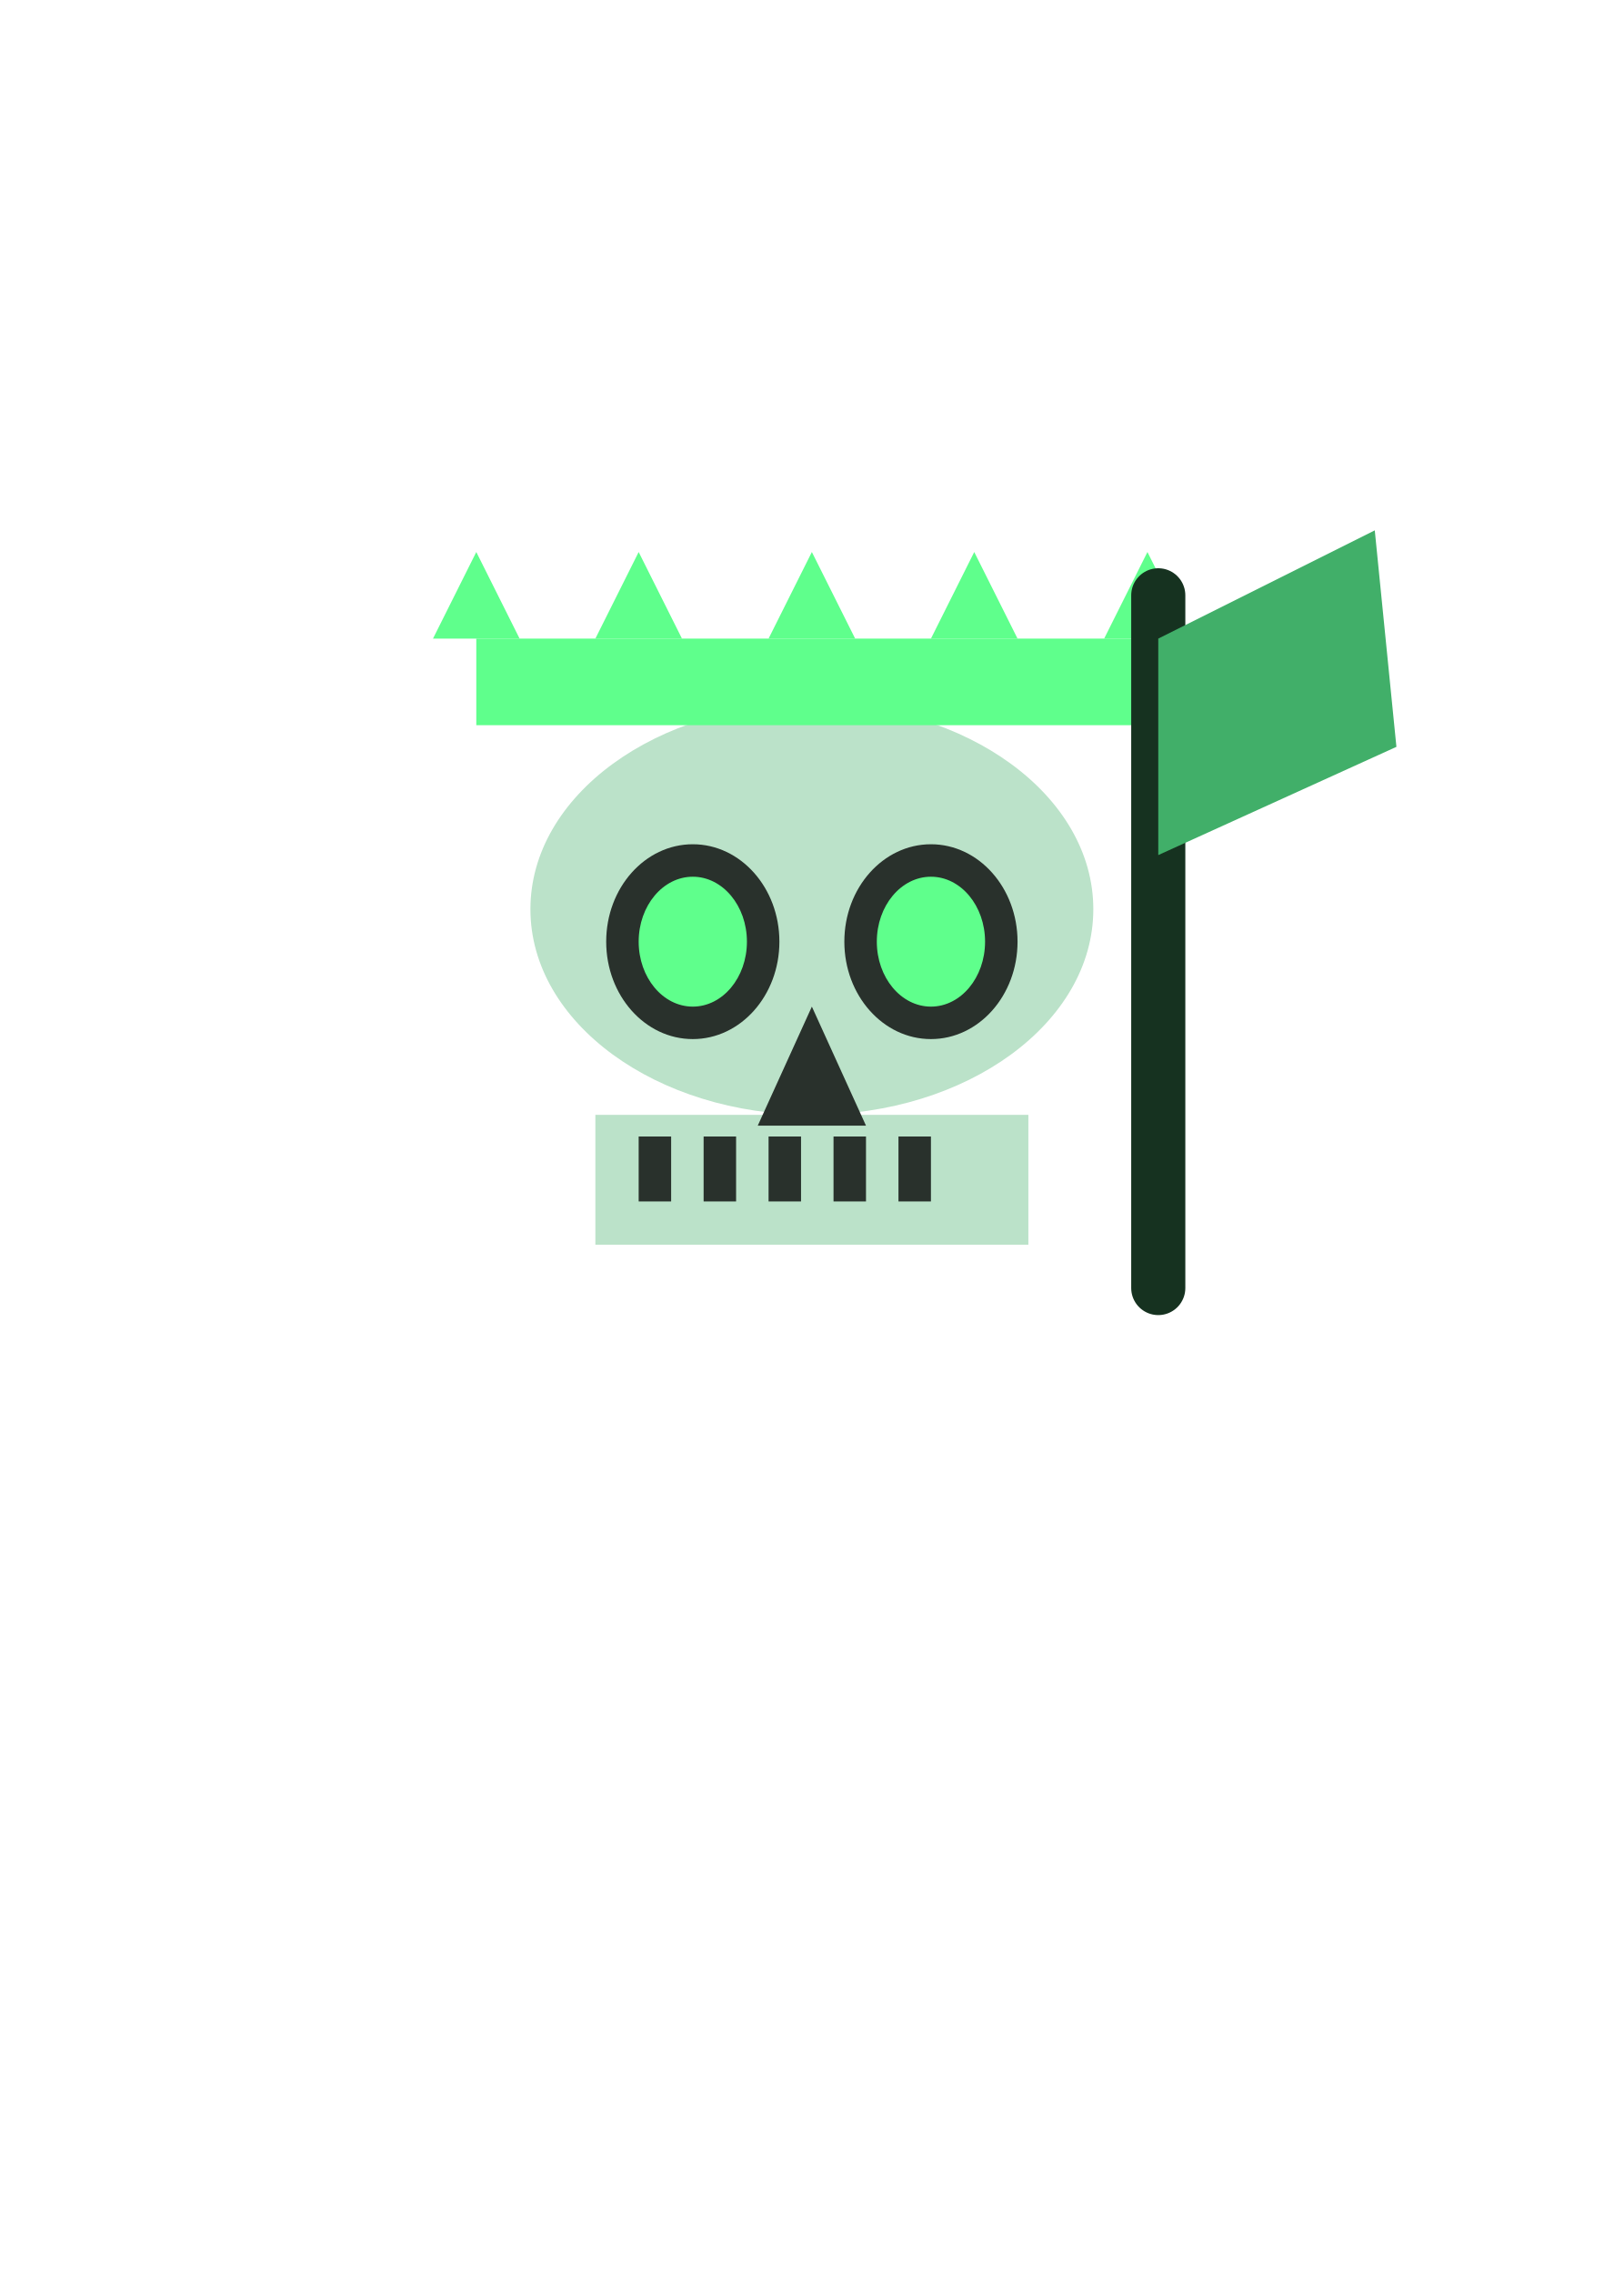
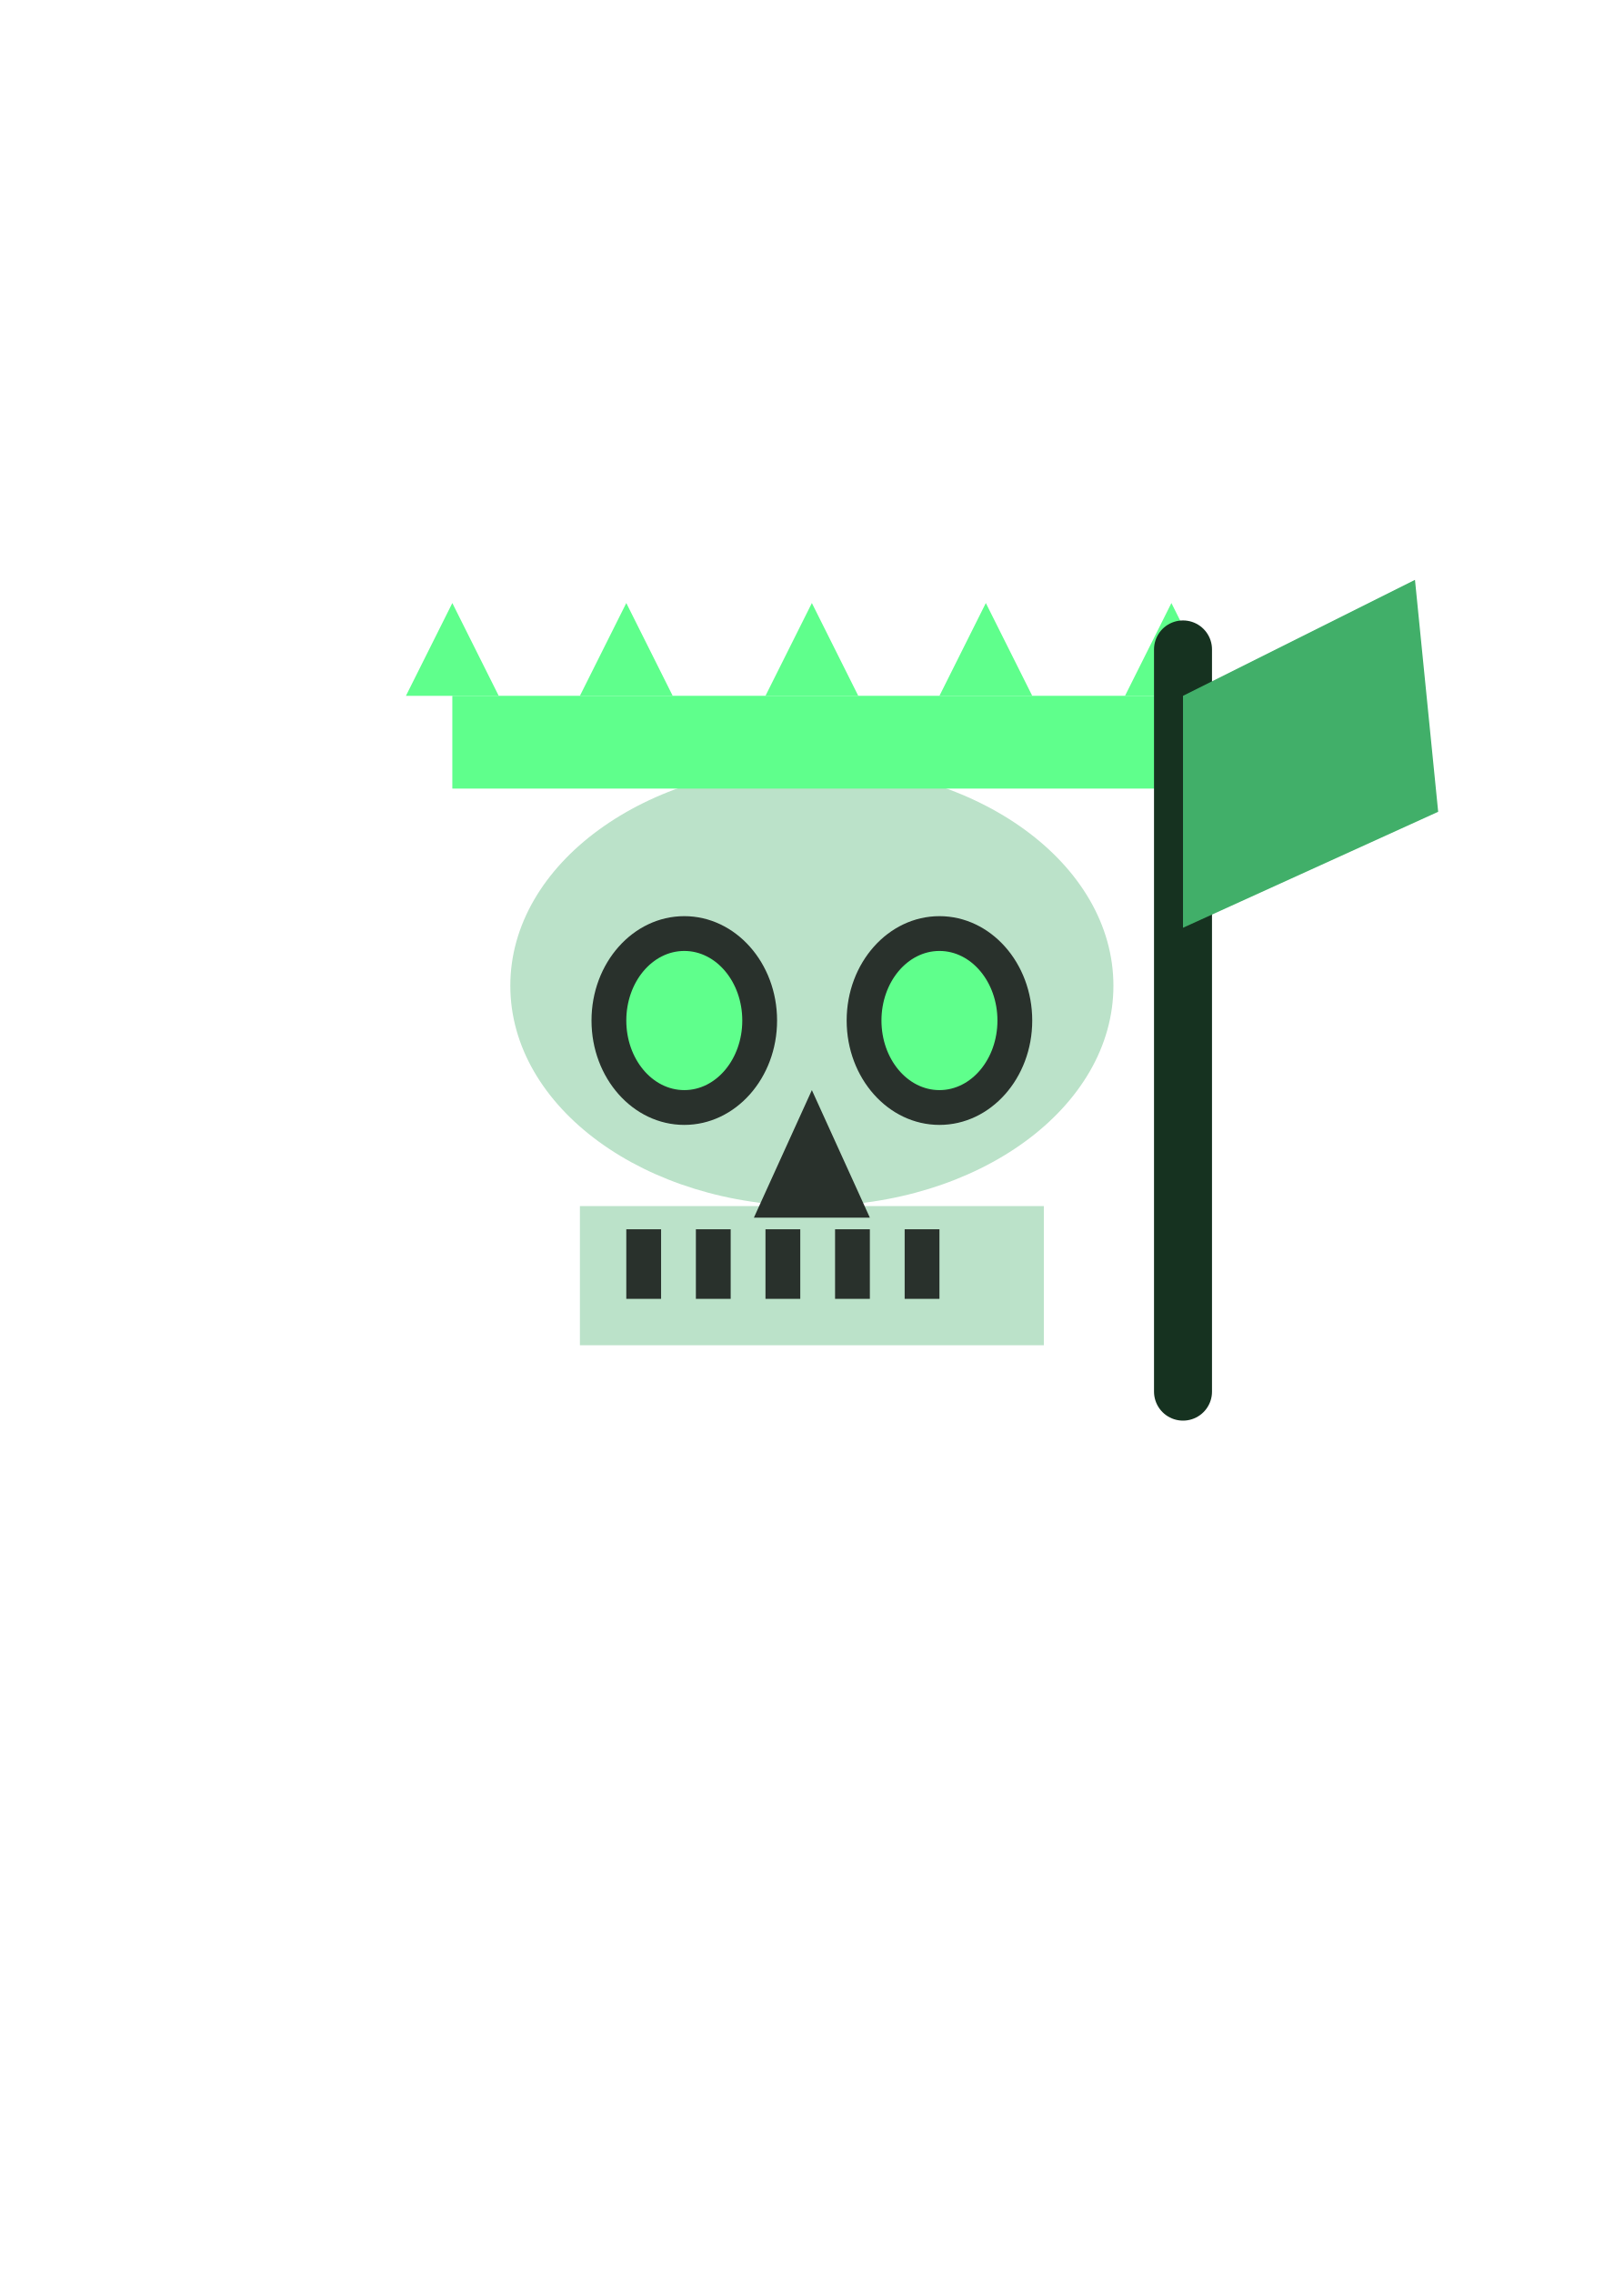
- <svg xmlns="http://www.w3.org/2000/svg" width="150" height="210" viewBox="0 0 150 210">
+ <svg xmlns="http://www.w3.org/2000/svg" width="150" height="210" viewBox="5 22 140 150">
  <ellipse cx="75.00" cy="84.00" rx="26.00" ry="19.00" fill="rgb(187,226,201)" />
  <rect x="55" y="103" width="40" height="12" fill="rgb(187,226,201)" />
  <ellipse cx="64.00" cy="87.00" rx="8.00" ry="9.00" fill="rgb(41,49,44)" />
  <ellipse cx="64.00" cy="87.00" rx="5.00" ry="6.00" fill="rgb(95,255,140)" />
  <ellipse cx="86.00" cy="87.00" rx="8.00" ry="9.00" fill="rgb(41,49,44)" />
  <ellipse cx="86.00" cy="87.00" rx="5.00" ry="6.00" fill="rgb(95,255,140)" />
  <polygon points="75,93 70,104 80,104" fill="rgb(41,49,44)" stroke-linejoin="round" />
  <rect x="59" y="105" width="3" height="6" fill="rgb(41,49,44)" />
  <rect x="65" y="105" width="3" height="6" fill="rgb(41,49,44)" />
  <rect x="71" y="105" width="3" height="6" fill="rgb(41,49,44)" />
  <rect x="77" y="105" width="3" height="6" fill="rgb(41,49,44)" />
  <rect x="83" y="105" width="3" height="6" fill="rgb(41,49,44)" />
  <rect x="44" y="59" width="62" height="8" fill="rgb(95,255,140)" />
  <polygon points="40,59 48,59 44,51" fill="rgb(95,255,140)" stroke-linejoin="round" />
  <polygon points="55,59 63,59 59,51" fill="rgb(95,255,140)" stroke-linejoin="round" />
  <polygon points="71,59 79,59 75,51" fill="rgb(95,255,140)" stroke-linejoin="round" />
  <polygon points="86,59 94,59 90,51" fill="rgb(95,255,140)" stroke-linejoin="round" />
  <polygon points="102,59 110,59 106,51" fill="rgb(95,255,140)" stroke-linejoin="round" />
  <line x1="107" y1="55" x2="107" y2="119" stroke="rgb(22,50,32)" stroke-width="5" stroke-linecap="round" />
  <polygon points="107,59 127,49 129,69 107,79" fill="rgb(65,175,105)" stroke-linejoin="round" />
</svg>
